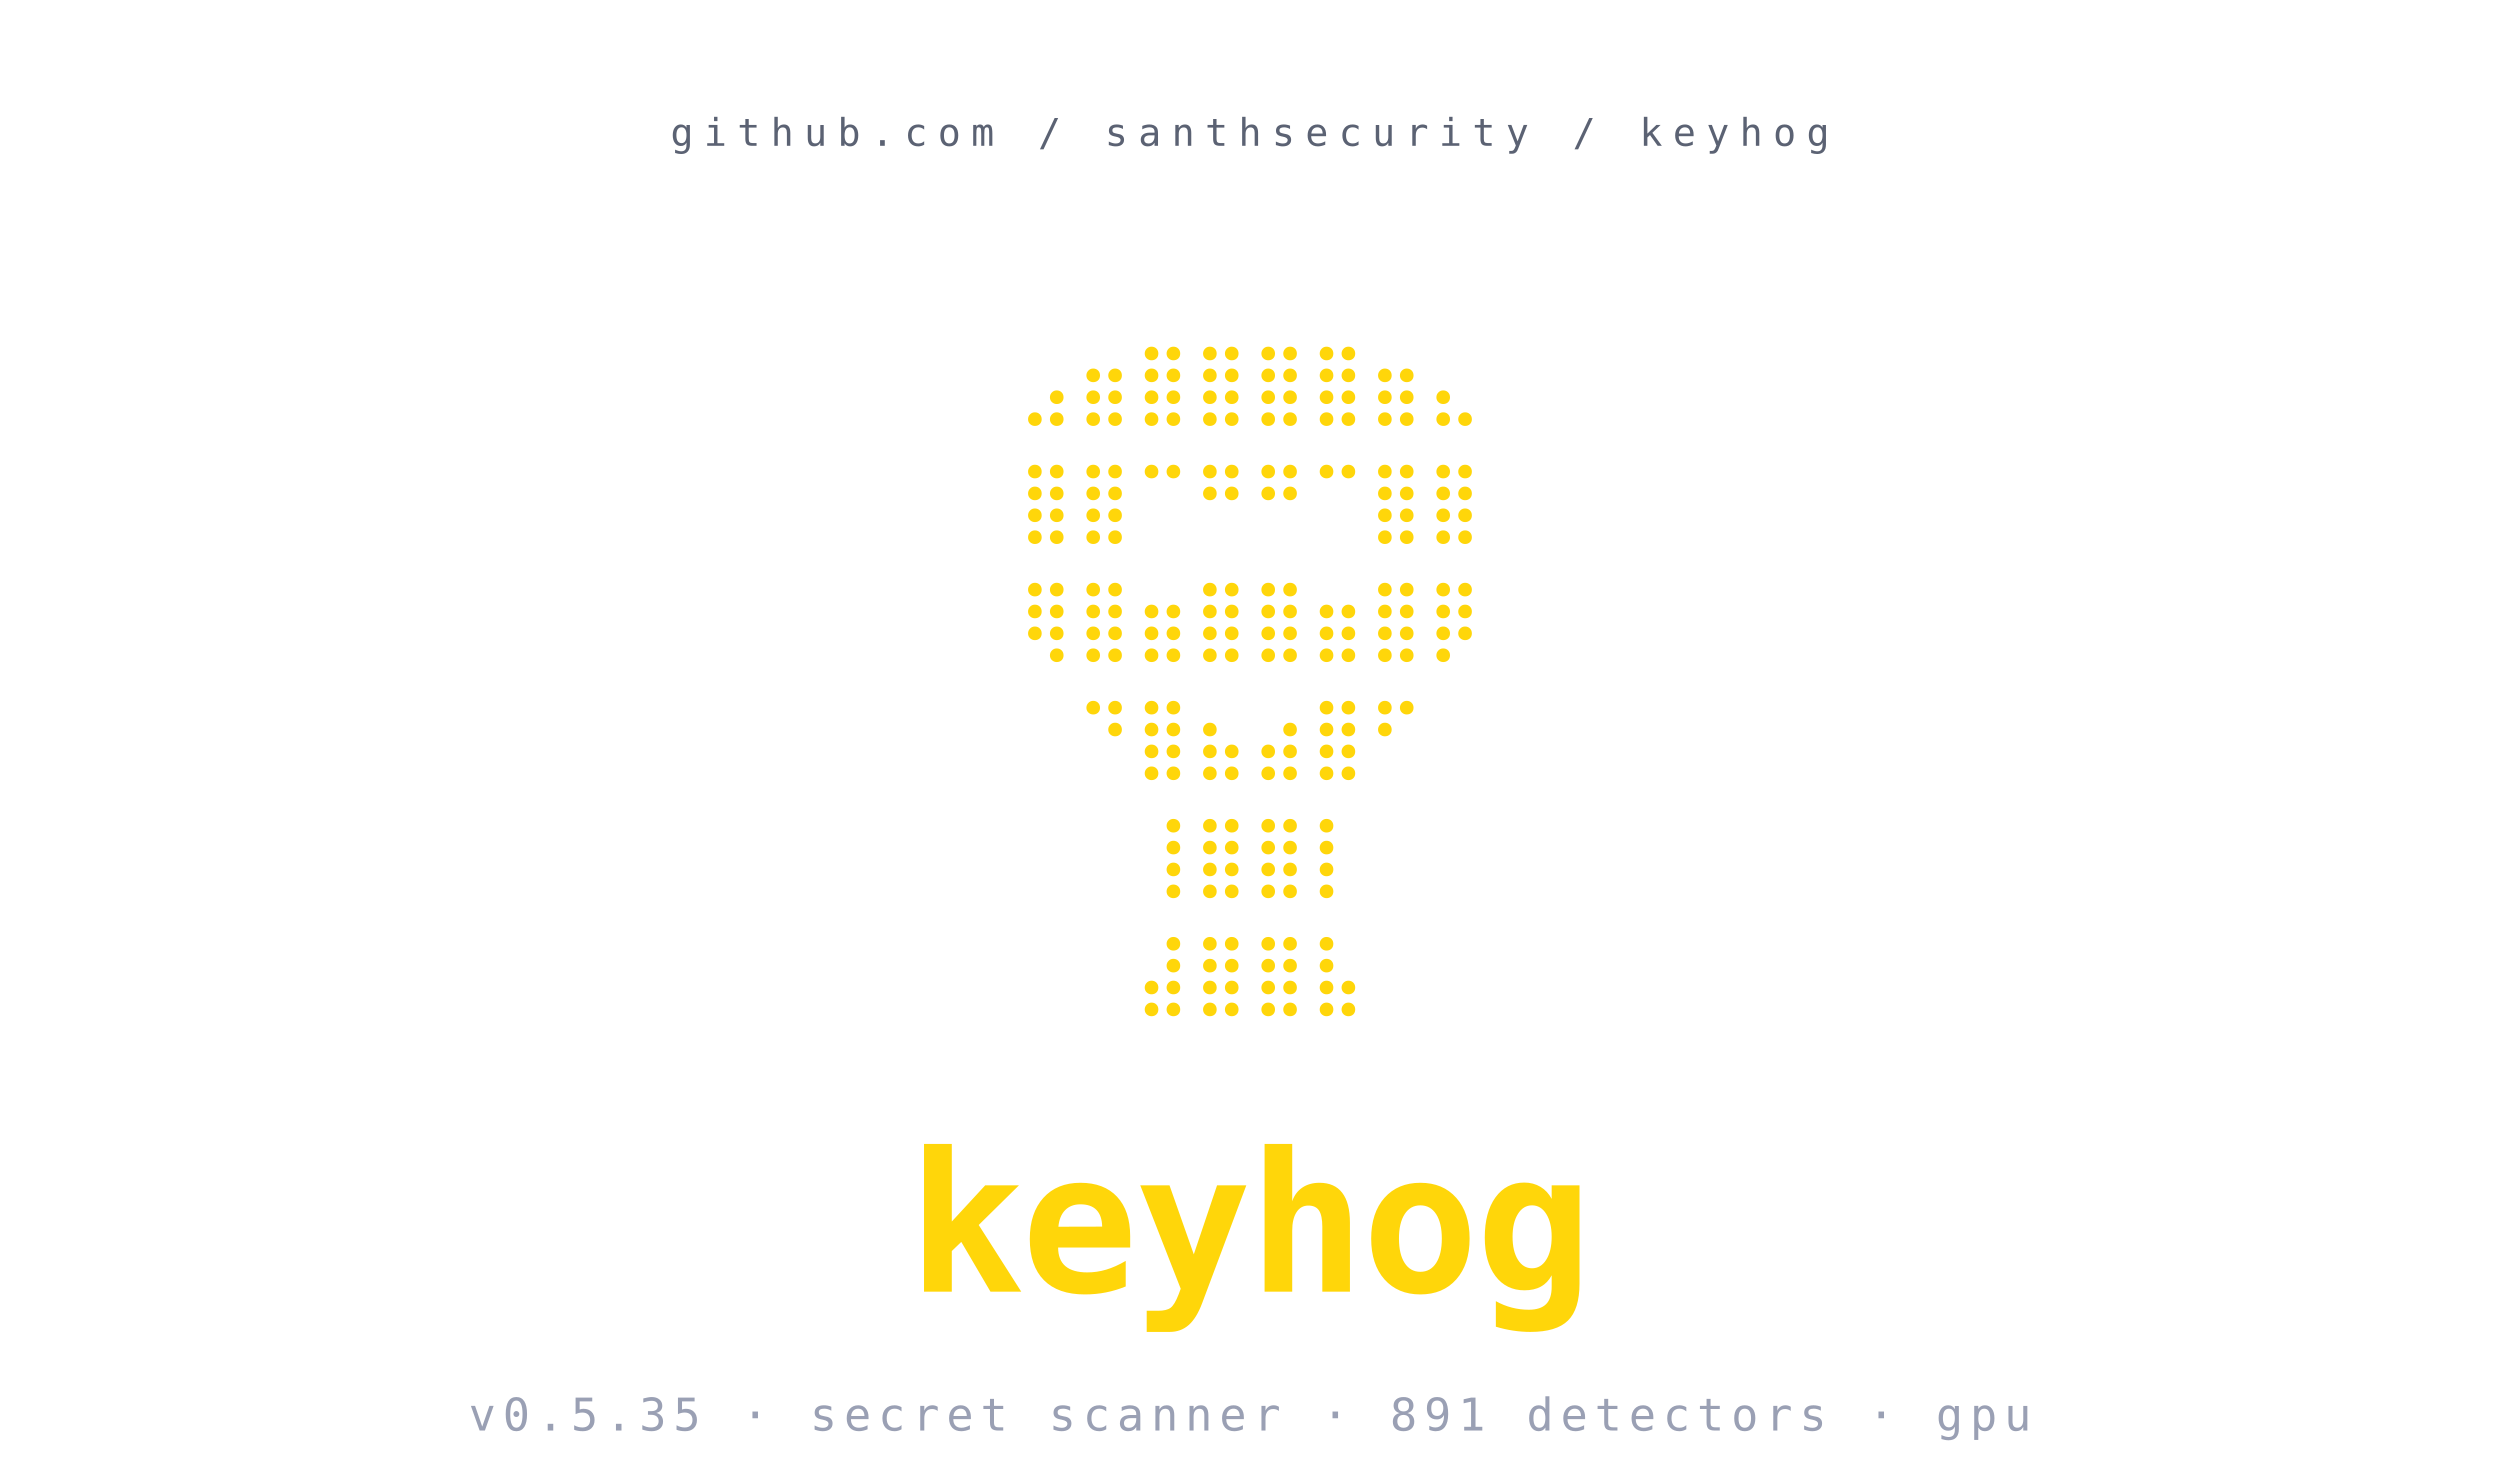
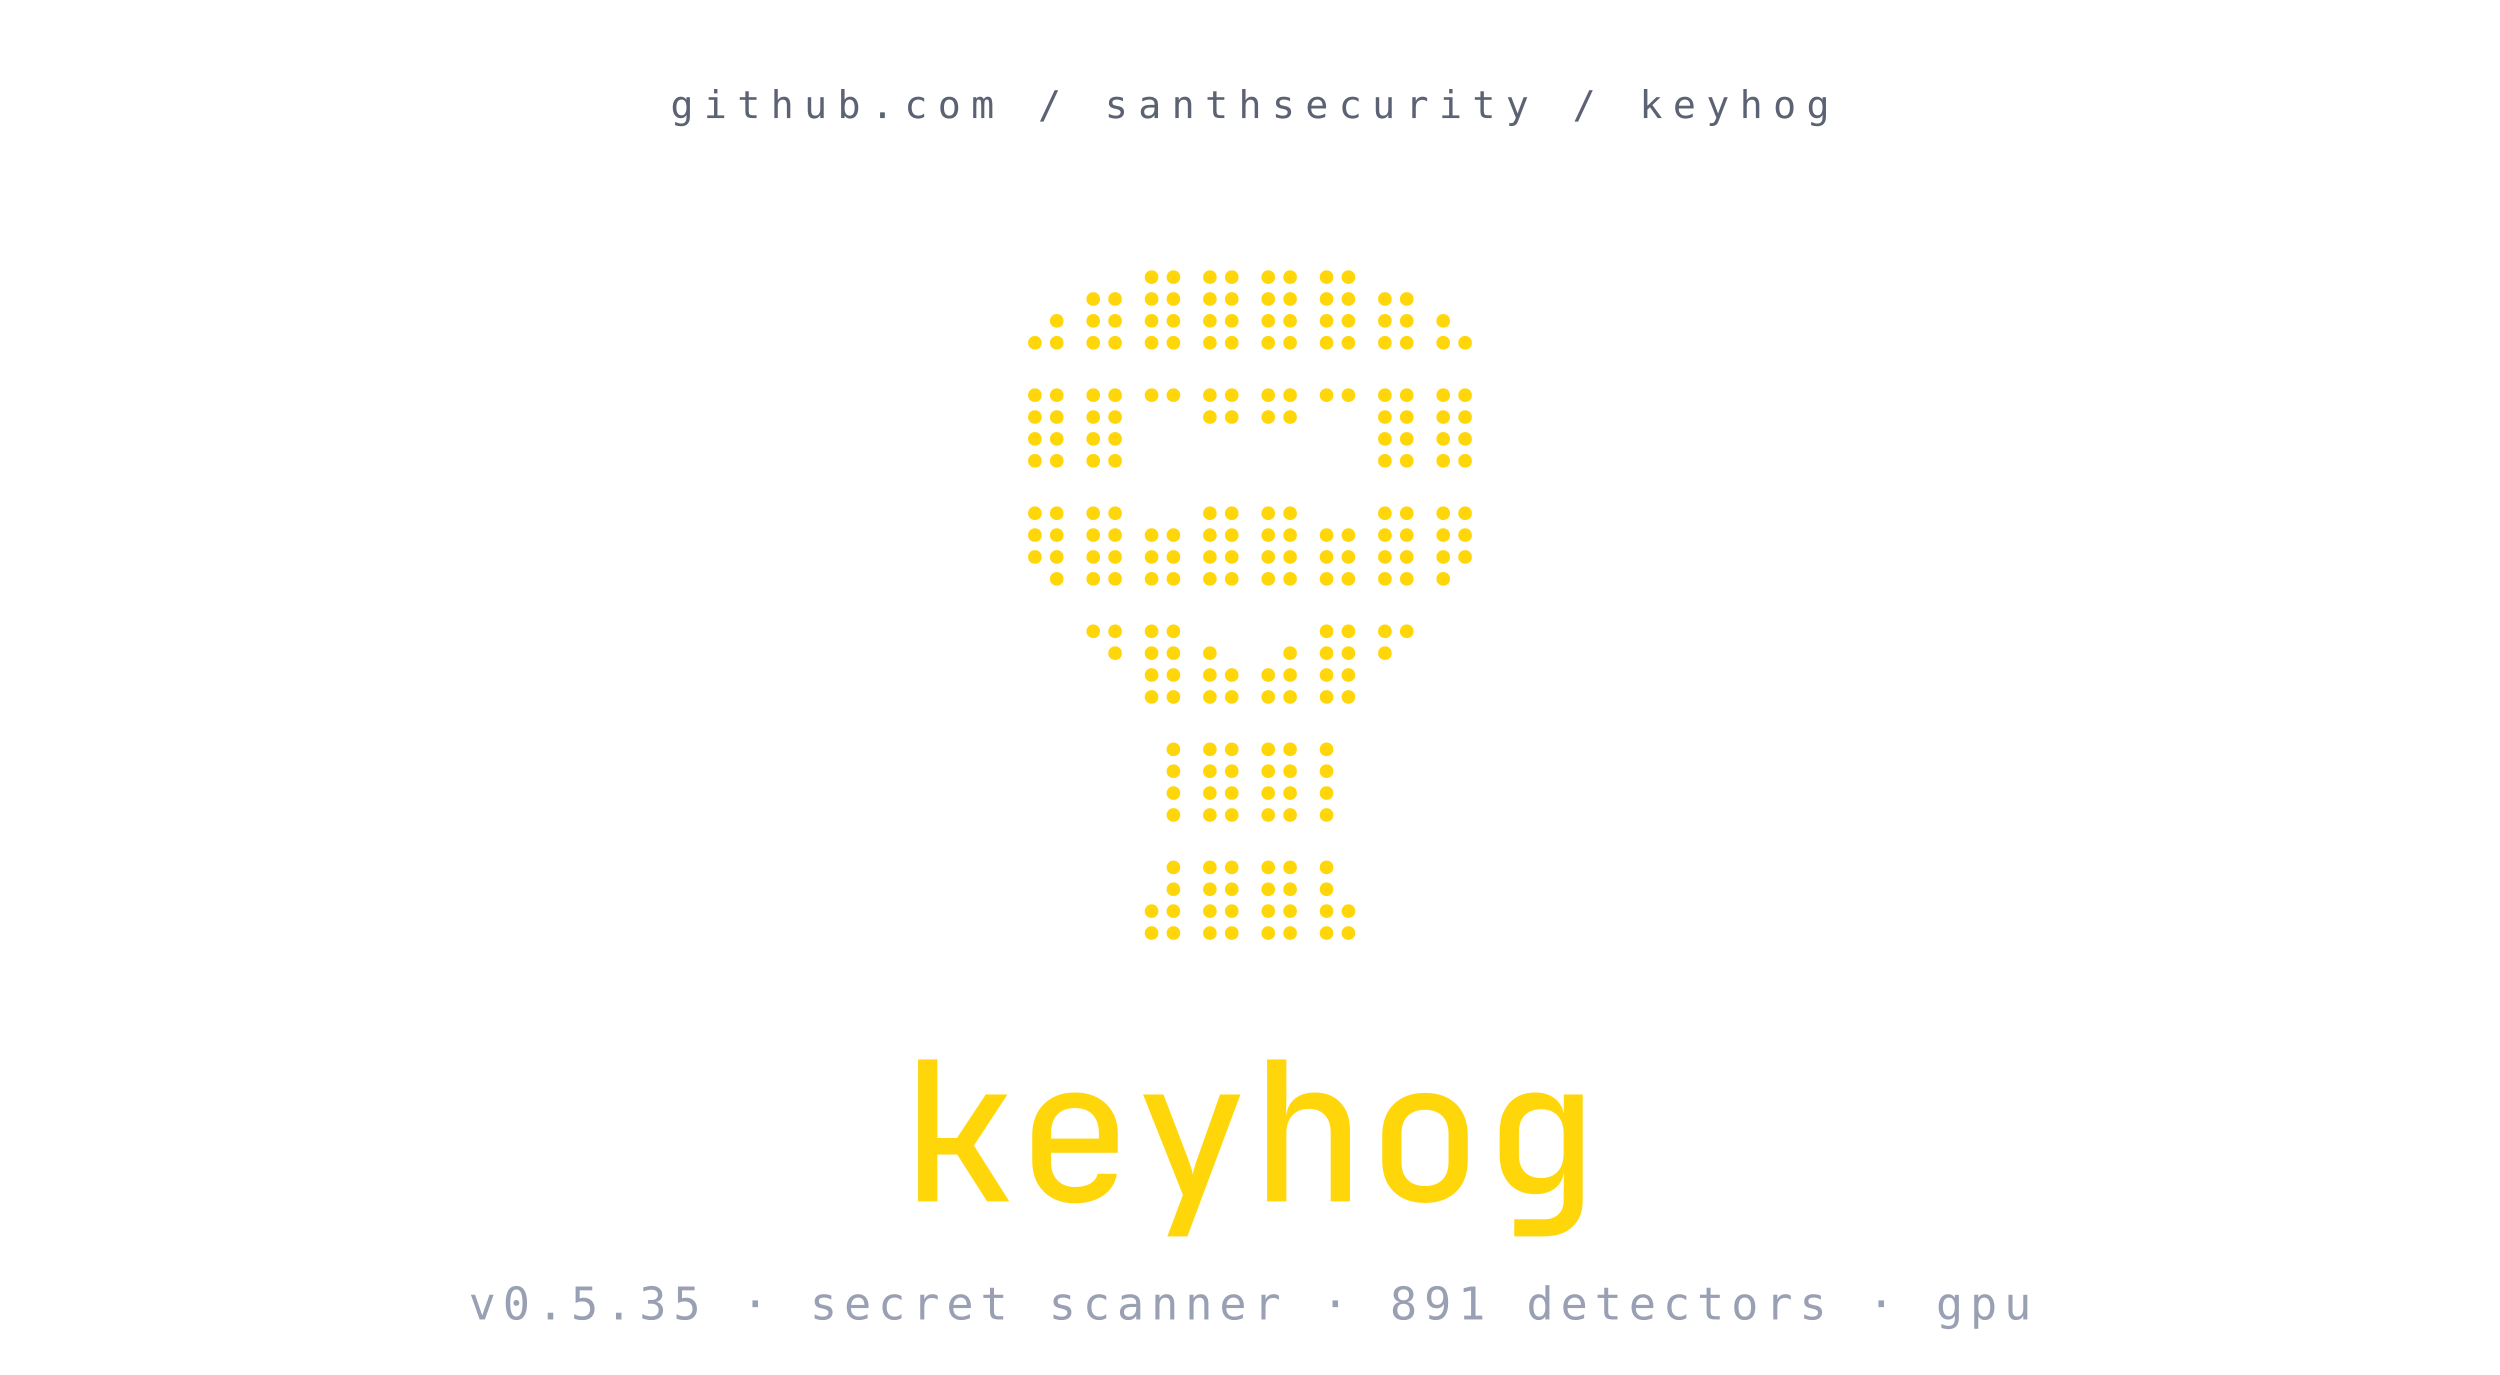
- <svg xmlns="http://www.w3.org/2000/svg" viewBox="0 0 720 424" width="720" height="424" role="img" aria-label="keyhog">
+ <svg xmlns="http://www.w3.org/2000/svg" viewBox="0 0 720 396" width="720" height="396" role="img" aria-label="keyhog">
  <g text-anchor="middle">
-     <text x="360" y="42" font-family="'JetBrains Mono', ui-monospace, 'SF Mono', Menlo, Consolas, monospace" font-size="11" fill="#5b6273" letter-spacing="3">github.com  /  santhsecurity  /  keyhog</text>
+     <text x="360" y="34" font-family="'JetBrains Mono', ui-monospace, 'SF Mono', Menlo, Consolas, monospace" font-size="11" fill="#5b6273" letter-spacing="3">github.com  /  santhsecurity  /  keyhog</text>
    <g font-family="'JetBrains Mono', ui-monospace, 'SF Mono', 'Cascadia Code', 'DejaVu Sans Mono', 'Liberation Mono', Menlo, Consolas, monospace" fill="#ffd60a" font-size="28" xml:space="preserve">
-       <text x="360" y="120">⠀⣠⣶⣿⣿⣿⣿⣶⣄⠀</text>
-       <text x="360" y="154">⠀⣿⣿⠉⠛⠛⠉⣿⣿⠀</text>
-       <text x="360" y="188">⠀⢿⣿⣶⣿⣿⣶⣿⡿⠀</text>
-       <text x="360" y="222">⠀⠀⠙⣿⣦⣴⣿⠋⠀⠀</text>
-       <text x="360" y="256">⠀⠀⠀⢸⣿⣿⡇⠀⠀⠀</text>
-       <text x="360" y="290">⠀⠀⠀⣼⣿⣿⣧⠀⠀⠀</text>
+       <text x="360" y="98">⠀⣠⣶⣿⣿⣿⣿⣶⣄⠀</text>
+       <text x="360" y="132">⠀⣿⣿⠉⠛⠛⠉⣿⣿⠀</text>
+       <text x="360" y="166">⠀⢿⣿⣶⣿⣿⣶⣿⡿⠀</text>
+       <text x="360" y="200">⠀⠀⠙⣿⣦⣴⣿⠋⠀⠀</text>
+       <text x="360" y="234">⠀⠀⠀⢸⣿⣿⡇⠀⠀⠀</text>
+       <text x="360" y="268">⠀⠀⠀⣼⣿⣿⣧⠀⠀⠀</text>
    </g>
-     <text x="360" y="372" font-family="'JetBrains Mono', 'JetBrainsMono-Bold', ui-monospace, 'SF Mono', 'Cascadia Code', Menlo, 'DejaVu Sans Mono', Consolas, monospace" font-size="56" font-weight="700" letter-spacing="-1" fill="#ffd60a">keyhog</text>
-     <text x="360" y="412" font-family="'JetBrains Mono', ui-monospace, 'SF Mono', Menlo, Consolas, monospace" font-size="13" fill="#9aa0b4" letter-spacing="2">v0.5.35  ·  secret scanner  ·  891 detectors  ·  gpu</text>
+     <g fill="#ffd60a" transform="translate(259.20,346)">
+       <g transform="translate(0.000,0) scale(0.056,-0.056)">
+         <path d="M93 0V730H192V326H293L441 550H553L380 287L562 0H448L294 241H192V0Z" />
+       </g>
+       <g transform="translate(33.600,0) scale(0.056,-0.056)">
+         <path d="M300 -10Q201 -10 140.5 49.0Q80 108 80 210V340Q80 442 140.5 501.0Q201 560 300 560Q366 560 415.5 533.5Q465 507 492.5 459.5Q520 412 520 349V250H177V202Q177 142 210.0 108.0Q243 74 300 74Q348 74 379.0 92.0Q410 110 416 142H515Q505 72 446.0 31.0Q387 -10 300 -10ZM177 349V323H423V349Q423 412 391.0 446.0Q359 480 300 480Q241 480 209.0 446.0Q177 412 177 349Z" />
+       </g>
+       <g transform="translate(67.200,0) scale(0.056,-0.056)">
+         <path d="M175 -180 255 33 50 550H155L279 225Q287 204 295.0 180.0Q303 156 306 138Q309 156 316.0 180.0Q323 204 331 225L446 550H551L278 -180Z" />
+       </g>
+       <g transform="translate(100.800,0) scale(0.056,-0.056)">
+         <path d="M88 0V730H187V550L186 445H187Q194 499 232.5 529.5Q271 560 334 560Q416 560 465.0 508.0Q514 456 514 368V0H415V353Q415 412 385.0 444.0Q355 476 303 476Q249 476 218.0 442.5Q187 409 187 349V0Z" />
+       </g>
+       <g transform="translate(134.400,0) scale(0.056,-0.056)">
+         <path d="M300 -8Q199 -8 139.5 50.0Q80 108 80 212V338Q80 442 139.5 500.0Q199 558 300 558Q401 558 460.5 500.0Q520 442 520 338V212Q520 108 460.5 50.0Q401 -8 300 -8ZM300 79Q356 79 388.5 110.5Q421 142 421 203V347Q421 408 388.5 439.5Q356 471 300 471Q244 471 211.5 439.5Q179 408 179 347V203Q179 142 211.5 110.5Q244 79 300 79Z" />
+       </g>
+       <g transform="translate(168.000,0) scale(0.056,-0.056)">
+         <path d="M159 -180V-92H314Q359 -92 386.0 -66.5Q413 -41 413 3V49L415 144H414Q404 93 365.5 65.0Q327 37 267 37Q182 37 133.0 91.5Q84 146 84 241V354Q84 449 133.0 504.5Q182 560 267 560Q325 560 363.5 532.0Q402 504 413 455H414V550H511V2Q511 -82 458.0 -131.0Q405 -180 314 -180ZM298 120Q351 120 382.0 153.0Q413 186 413 246V349Q413 408 382.0 441.0Q351 474 298 474Q243 474 213.0 442.5Q183 411 183 357V237Q183 183 213.0 151.5Q243 120 298 120Z" />
+       </g>
+     </g>
+     <text x="360" y="380" font-family="'JetBrains Mono', ui-monospace, 'SF Mono', Menlo, Consolas, monospace" font-size="13" fill="#9aa0b4" letter-spacing="2">v0.5.35  ·  secret scanner  ·  891 detectors  ·  gpu</text>
  </g>
</svg>
